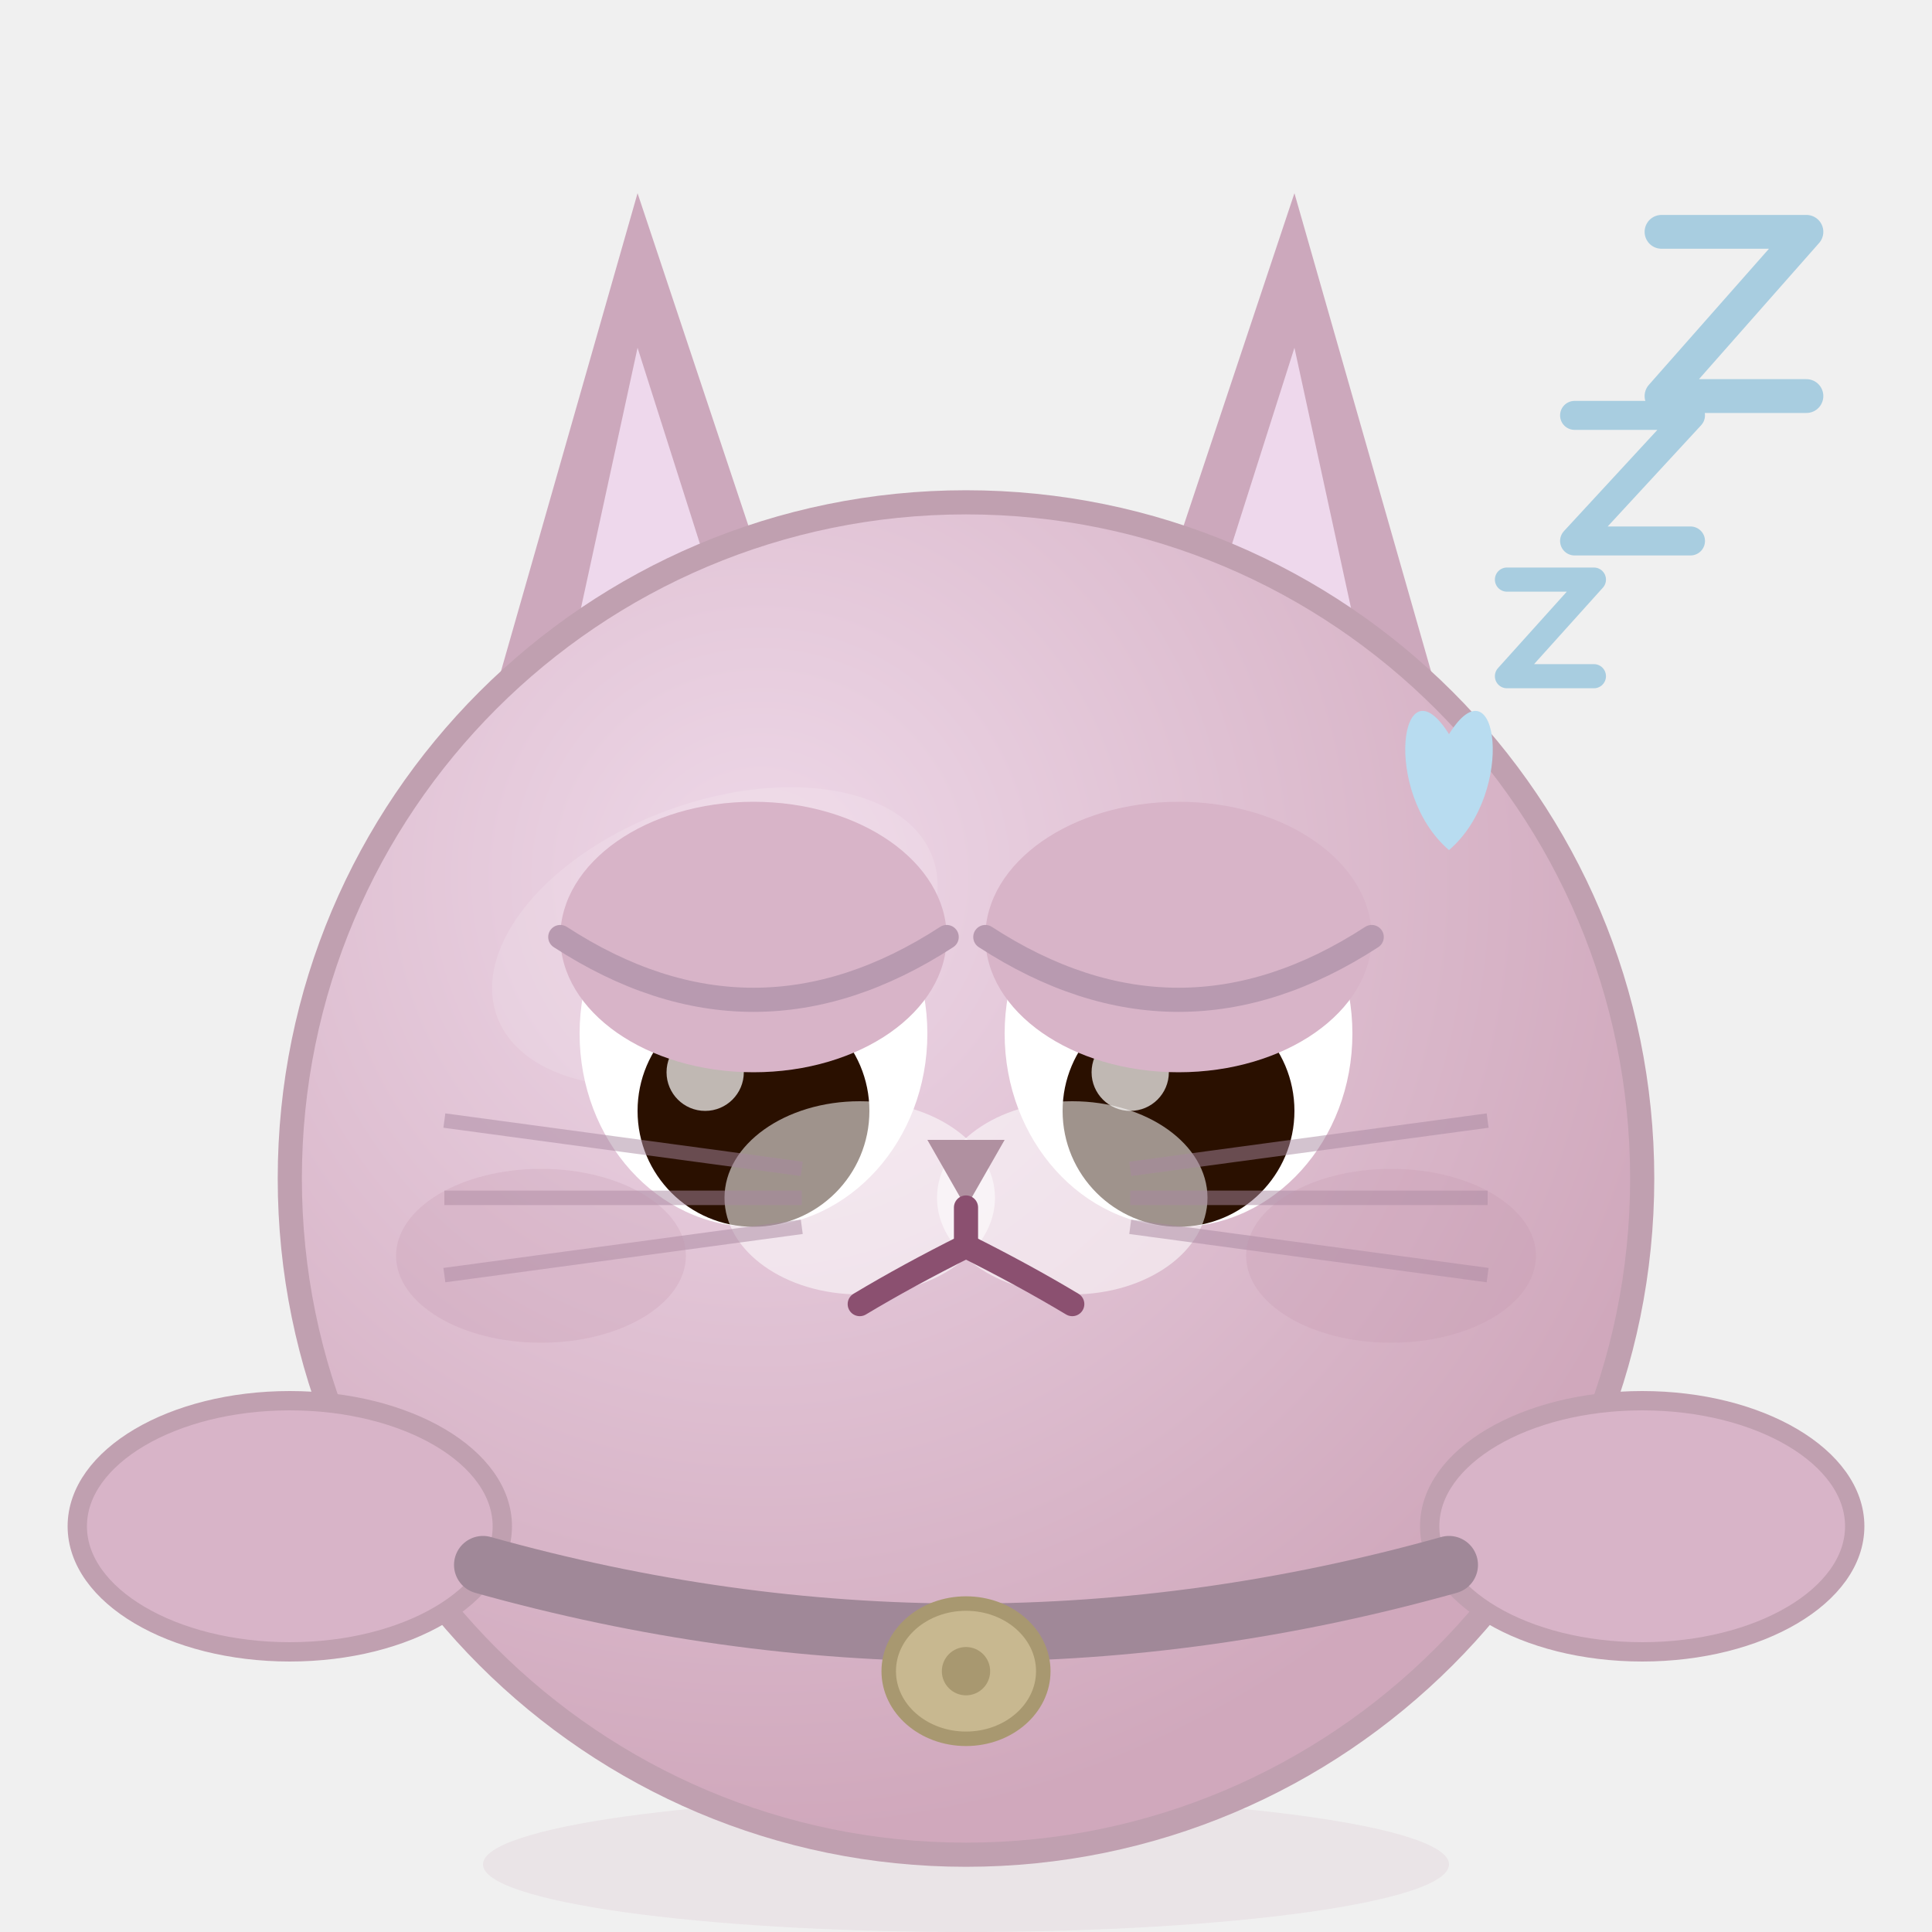
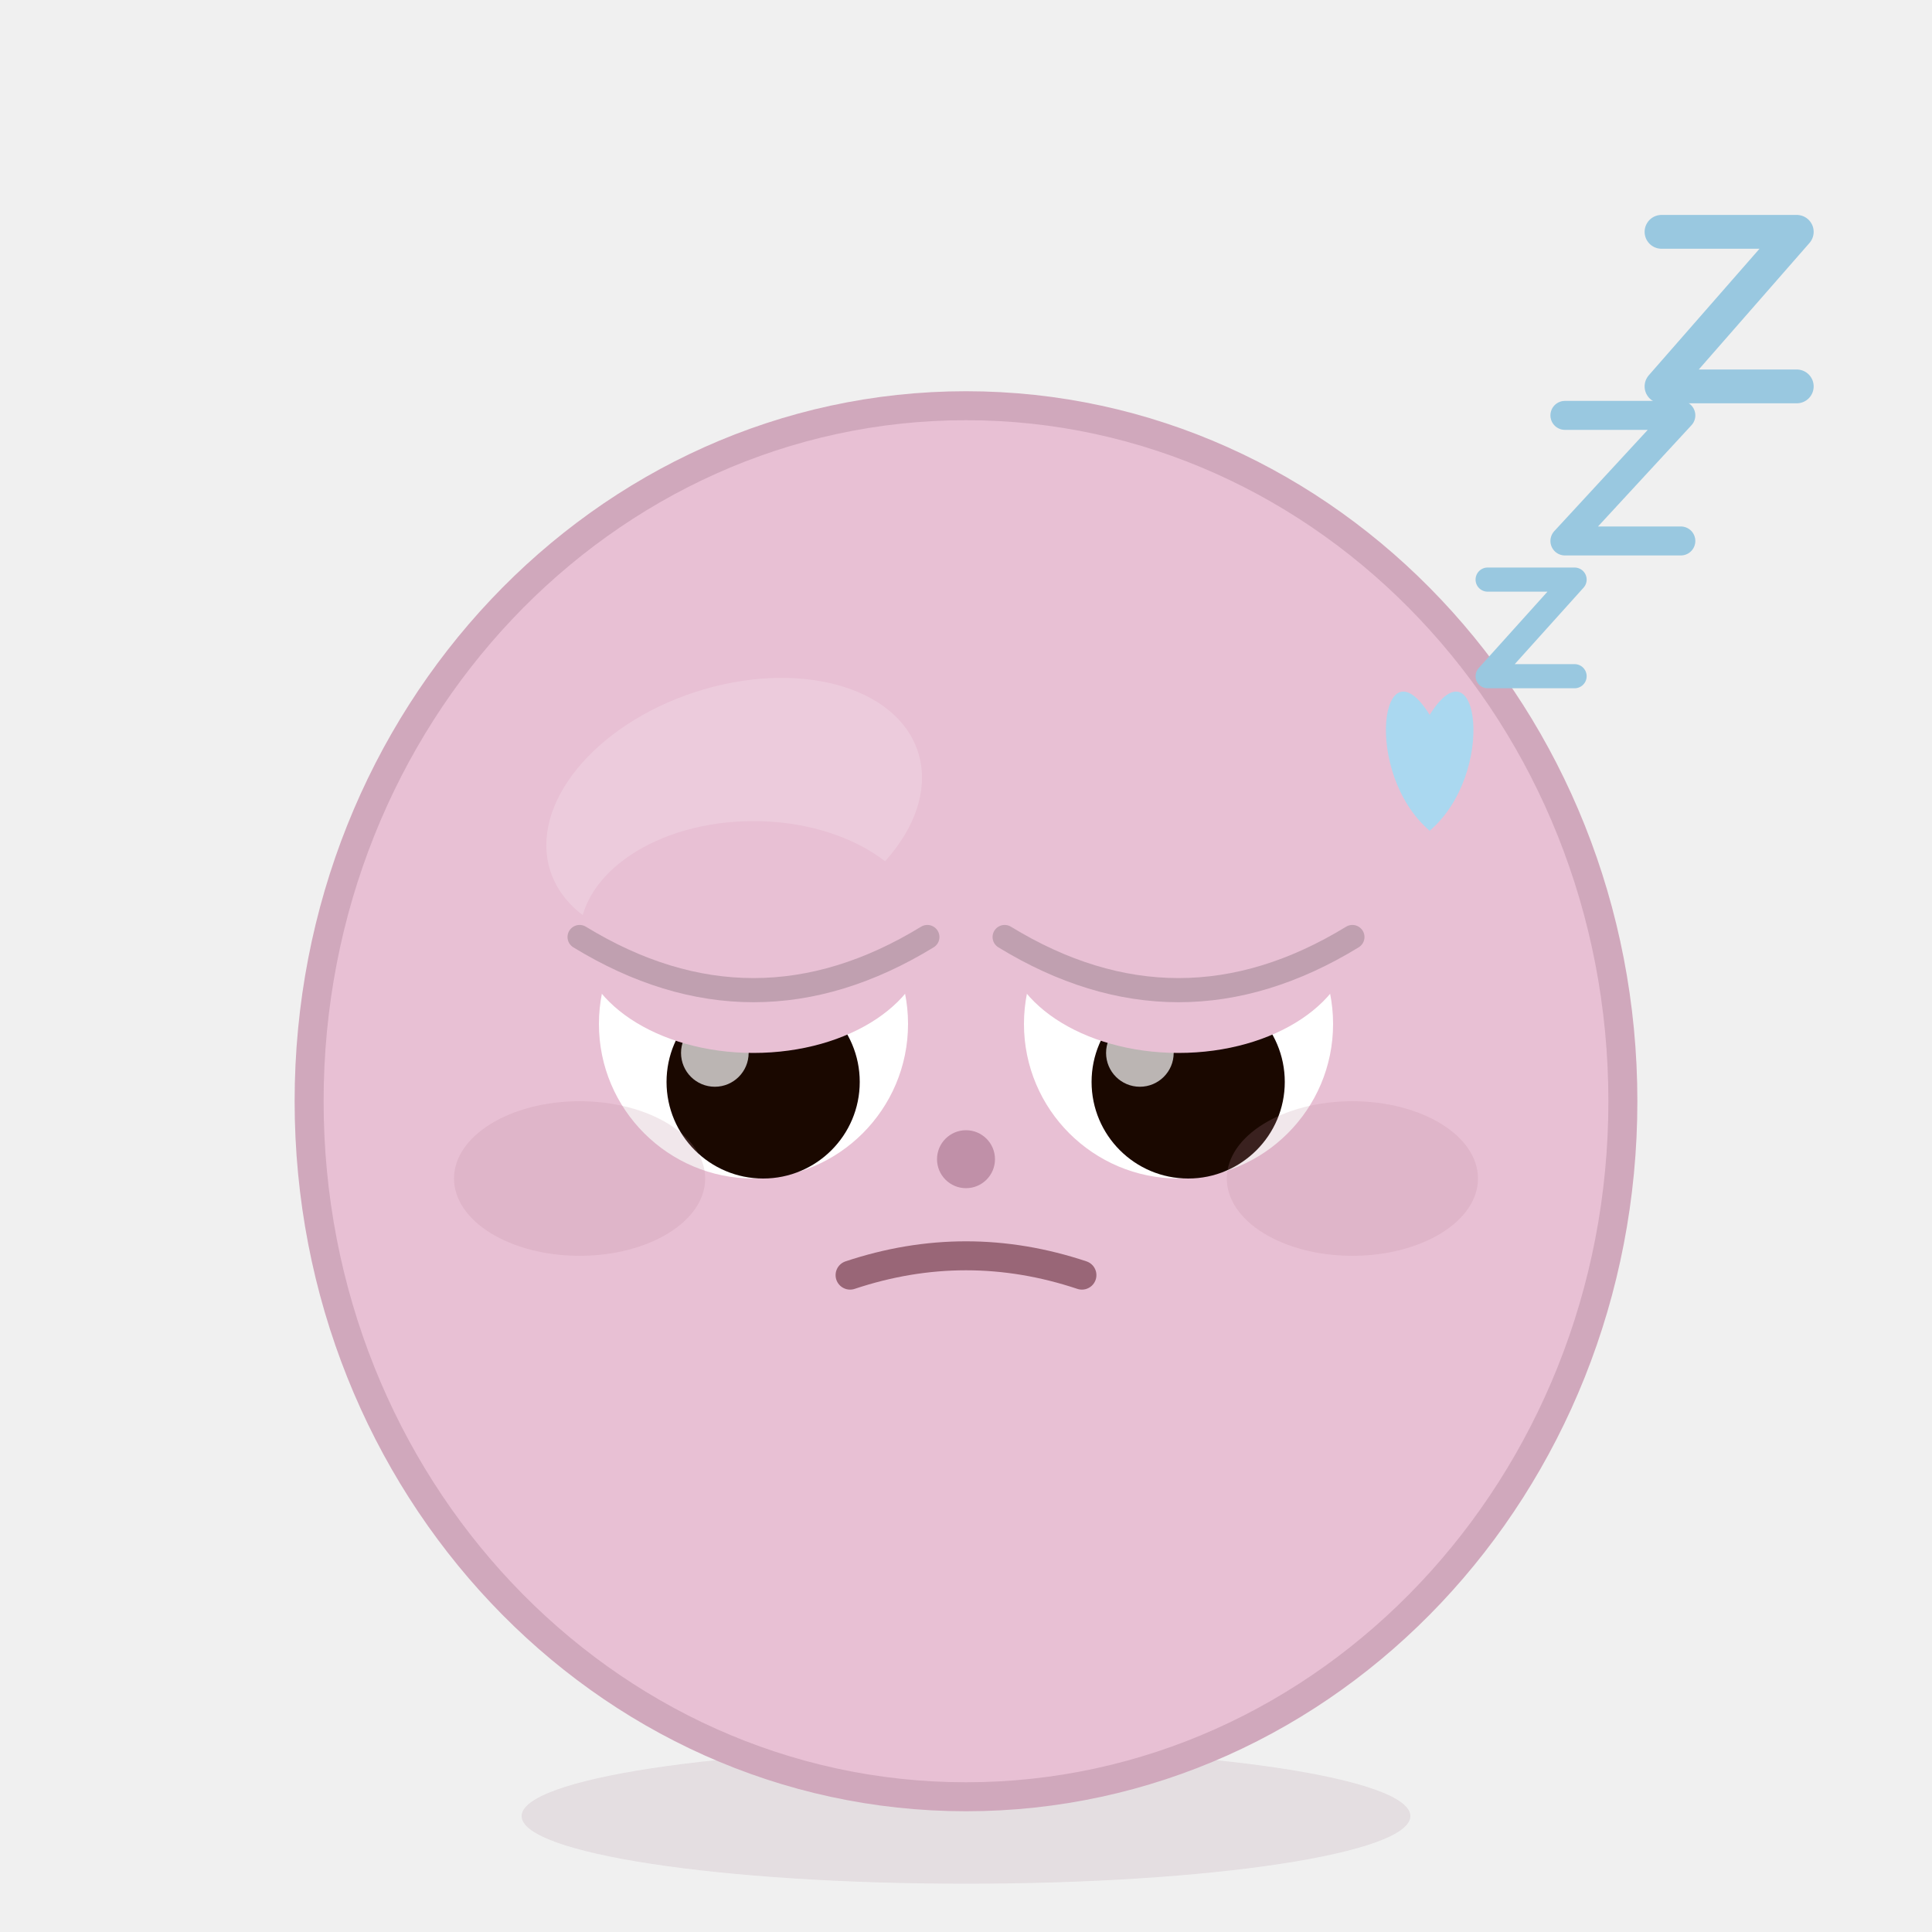
<svg xmlns="http://www.w3.org/2000/svg" viewBox="0 0 200 200">
-   <defs>
-     <radialGradient id="bodyT" cx="35%" cy="28%" r="70%">
-       <stop offset="0%" stop-color="#EED8E8" />
-       <stop offset="100%" stop-color="#D0A8BC" />
-     </radialGradient>
-   </defs>
-   <ellipse cx="100" cy="193" rx="50" ry="7" fill="#C090A8" opacity="0.13" />
-   <polygon points="46,90 88,86 66,20" fill="#CCA8BC" />
-   <polygon points="56,82 80,80 66,36" fill="#EED8EC" />
-   <polygon points="154,90 112,86 134,20" fill="#CCA8BC" />
-   <polygon points="144,82 120,80 134,36" fill="#EED8EC" />
-   <circle cx="100" cy="122" r="70" fill="url(#bodyT)" />
-   <circle cx="100" cy="122" r="70" fill="none" stroke="#C0A0B0" stroke-width="2.5" />
-   <ellipse cx="74" cy="97" rx="24" ry="14" fill="white" opacity="0.13" transform="rotate(-20 74 97)" />
-   <ellipse cx="30" cy="158" rx="22" ry="13" fill="#D8B4C8" stroke="#C0A0B0" stroke-width="2" />
-   <ellipse cx="170" cy="158" rx="22" ry="13" fill="#D8B4C8" stroke="#C0A0B0" stroke-width="2" />
-   <path d="M 50 162 Q 100 176 150 162" stroke="#A08898" stroke-width="6" fill="none" stroke-linecap="round" />
-   <ellipse cx="100" cy="173" rx="8" ry="7" fill="#C8B890" stroke="#A89870" stroke-width="1.5" />
-   <circle cx="100" cy="173" r="2.5" fill="#A89870" />
-   <ellipse cx="78" cy="107" rx="18" ry="20" fill="white" />
-   <ellipse cx="122" cy="107" rx="18" ry="20" fill="white" />
-   <circle cx="78" cy="115" r="12" fill="#2A1000" />
-   <circle cx="122" cy="115" r="12" fill="#2A1000" />
-   <circle cx="73" cy="111" r="4" fill="white" opacity="0.7" />
-   <circle cx="117" cy="111" r="4" fill="white" opacity="0.7" />
-   <ellipse cx="78" cy="97" rx="20" ry="14" fill="#D8B4C8" />
-   <ellipse cx="122" cy="97" rx="20" ry="14" fill="#D8B4C8" />
-   <path d="M 58 97 Q 78 110 98 97" stroke="#B89AB0" stroke-width="2.5" fill="none" stroke-linecap="round" />
-   <path d="M 102 97 Q 122 110 142 97" stroke="#B89AB0" stroke-width="2.5" fill="none" stroke-linecap="round" />
-   <ellipse cx="89" cy="124" rx="14" ry="10" fill="white" opacity="0.55" />
-   <ellipse cx="111" cy="124" rx="14" ry="10" fill="white" opacity="0.55" />
-   <path d="M 96 118 L 104 118 L 100 125 Z" fill="#B090A0" />
-   <line x1="100" y1="125" x2="100" y2="129" stroke="#8B5070" stroke-width="2.5" stroke-linecap="round" />
-   <path d="M 89 135 Q 94 132 100 129 Q 106 132 111 135" stroke="#8B5070" stroke-width="2.5" fill="none" stroke-linecap="round" />
-   <line x1="46" y1="116" x2="83" y2="121" stroke="#A888A0" stroke-width="1.5" opacity="0.5" />
-   <line x1="46" y1="124" x2="83" y2="124" stroke="#A888A0" stroke-width="1.5" opacity="0.5" />
-   <line x1="46" y1="132" x2="83" y2="127" stroke="#A888A0" stroke-width="1.5" opacity="0.5" />
-   <line x1="117" y1="121" x2="154" y2="116" stroke="#A888A0" stroke-width="1.5" opacity="0.5" />
-   <line x1="117" y1="124" x2="154" y2="124" stroke="#A888A0" stroke-width="1.5" opacity="0.5" />
-   <line x1="117" y1="127" x2="154" y2="132" stroke="#A888A0" stroke-width="1.5" opacity="0.5" />
-   <ellipse cx="56" cy="130" rx="15" ry="9" fill="#C090A8" opacity="0.22" />
-   <ellipse cx="144" cy="130" rx="15" ry="9" fill="#C090A8" opacity="0.22" />
-   <path d="M 150 76 C 145 68 143 82 150 88 C 157 82 155 68 150 76 Z" fill="#B8DCF0" />
-   <path d="M 156 60 L 165 60 L 156 70 L 165 70" stroke="#A8CDE0" stroke-width="2.5" fill="none" stroke-linecap="round" stroke-linejoin="round" />
-   <path d="M 163 43 L 175 43 L 163 56 L 175 56" stroke="#A8CDE0" stroke-width="3" fill="none" stroke-linecap="round" stroke-linejoin="round" />
-   <path d="M 172 24 L 187 24 L 172 41 L 187 41" stroke="#A8CDE0" stroke-width="3.5" fill="none" stroke-linecap="round" stroke-linejoin="round" />
+   <ellipse cx="100" cy="188" rx="46" ry="7" fill="#AA8899" opacity="0.18" />
+   <ellipse cx="100" cy="114" rx="68" ry="72" fill="#E8C0D4" />
+   <ellipse cx="100" cy="114" rx="68" ry="72" fill="none" stroke="#D0A8BC" stroke-width="3" />
+   <ellipse cx="76" cy="84" rx="20" ry="13" fill="white" opacity="0.18" transform="rotate(-18 76 84)" />
+   <circle cx="78" cy="106" r="16" fill="white" />
+   <circle cx="79" cy="112" r="10" fill="#1A0800" />
+   <circle cx="74" cy="109" r="3.5" fill="white" opacity="0.7" />
+   <ellipse cx="78" cy="97" rx="18" ry="12" fill="#E8C0D4" />
+   <path d="M 60 97 Q 78 108 96 97" stroke="#C0A0B0" stroke-width="2.5" fill="none" stroke-linecap="round" />
+   <circle cx="122" cy="106" r="16" fill="white" />
+   <circle cx="123" cy="112" r="10" fill="#1A0800" />
+   <circle cx="118" cy="109" r="3.5" fill="white" opacity="0.7" />
+   <ellipse cx="122" cy="97" rx="18" ry="12" fill="#E8C0D4" />
+   <path d="M 104 97 Q 122 108 140 97" stroke="#C0A0B0" stroke-width="2.5" fill="none" stroke-linecap="round" />
+   <ellipse cx="60" cy="122" rx="13" ry="8" fill="#BB8899" opacity="0.2" />
+   <ellipse cx="140" cy="122" rx="13" ry="8" fill="#BB8899" opacity="0.2" />
+   <circle cx="100" cy="120" r="3" fill="#C090A8" />
+   <path d="M 88 132 Q 100 128 112 132" stroke="#996677" stroke-width="3" fill="none" stroke-linecap="round" />
+   <path d="M 148 74 C 143 66 141 80 148 86 C 155 80 153 66 148 74 Z" fill="#AAD8F0" />
+   <path d="M 154 60 L 163 60 L 154 70 L 163 70" stroke="#99C8E0" stroke-width="2.5" fill="none" stroke-linecap="round" stroke-linejoin="round" />
+   <path d="M 162 43 L 174 43 L 162 56 L 174 56" stroke="#99C8E0" stroke-width="3" fill="none" stroke-linecap="round" stroke-linejoin="round" />
+   <path d="M 172 24 L 186 24 L 172 40 L 186 40" stroke="#99C8E0" stroke-width="3.5" fill="none" stroke-linecap="round" stroke-linejoin="round" />
</svg>
